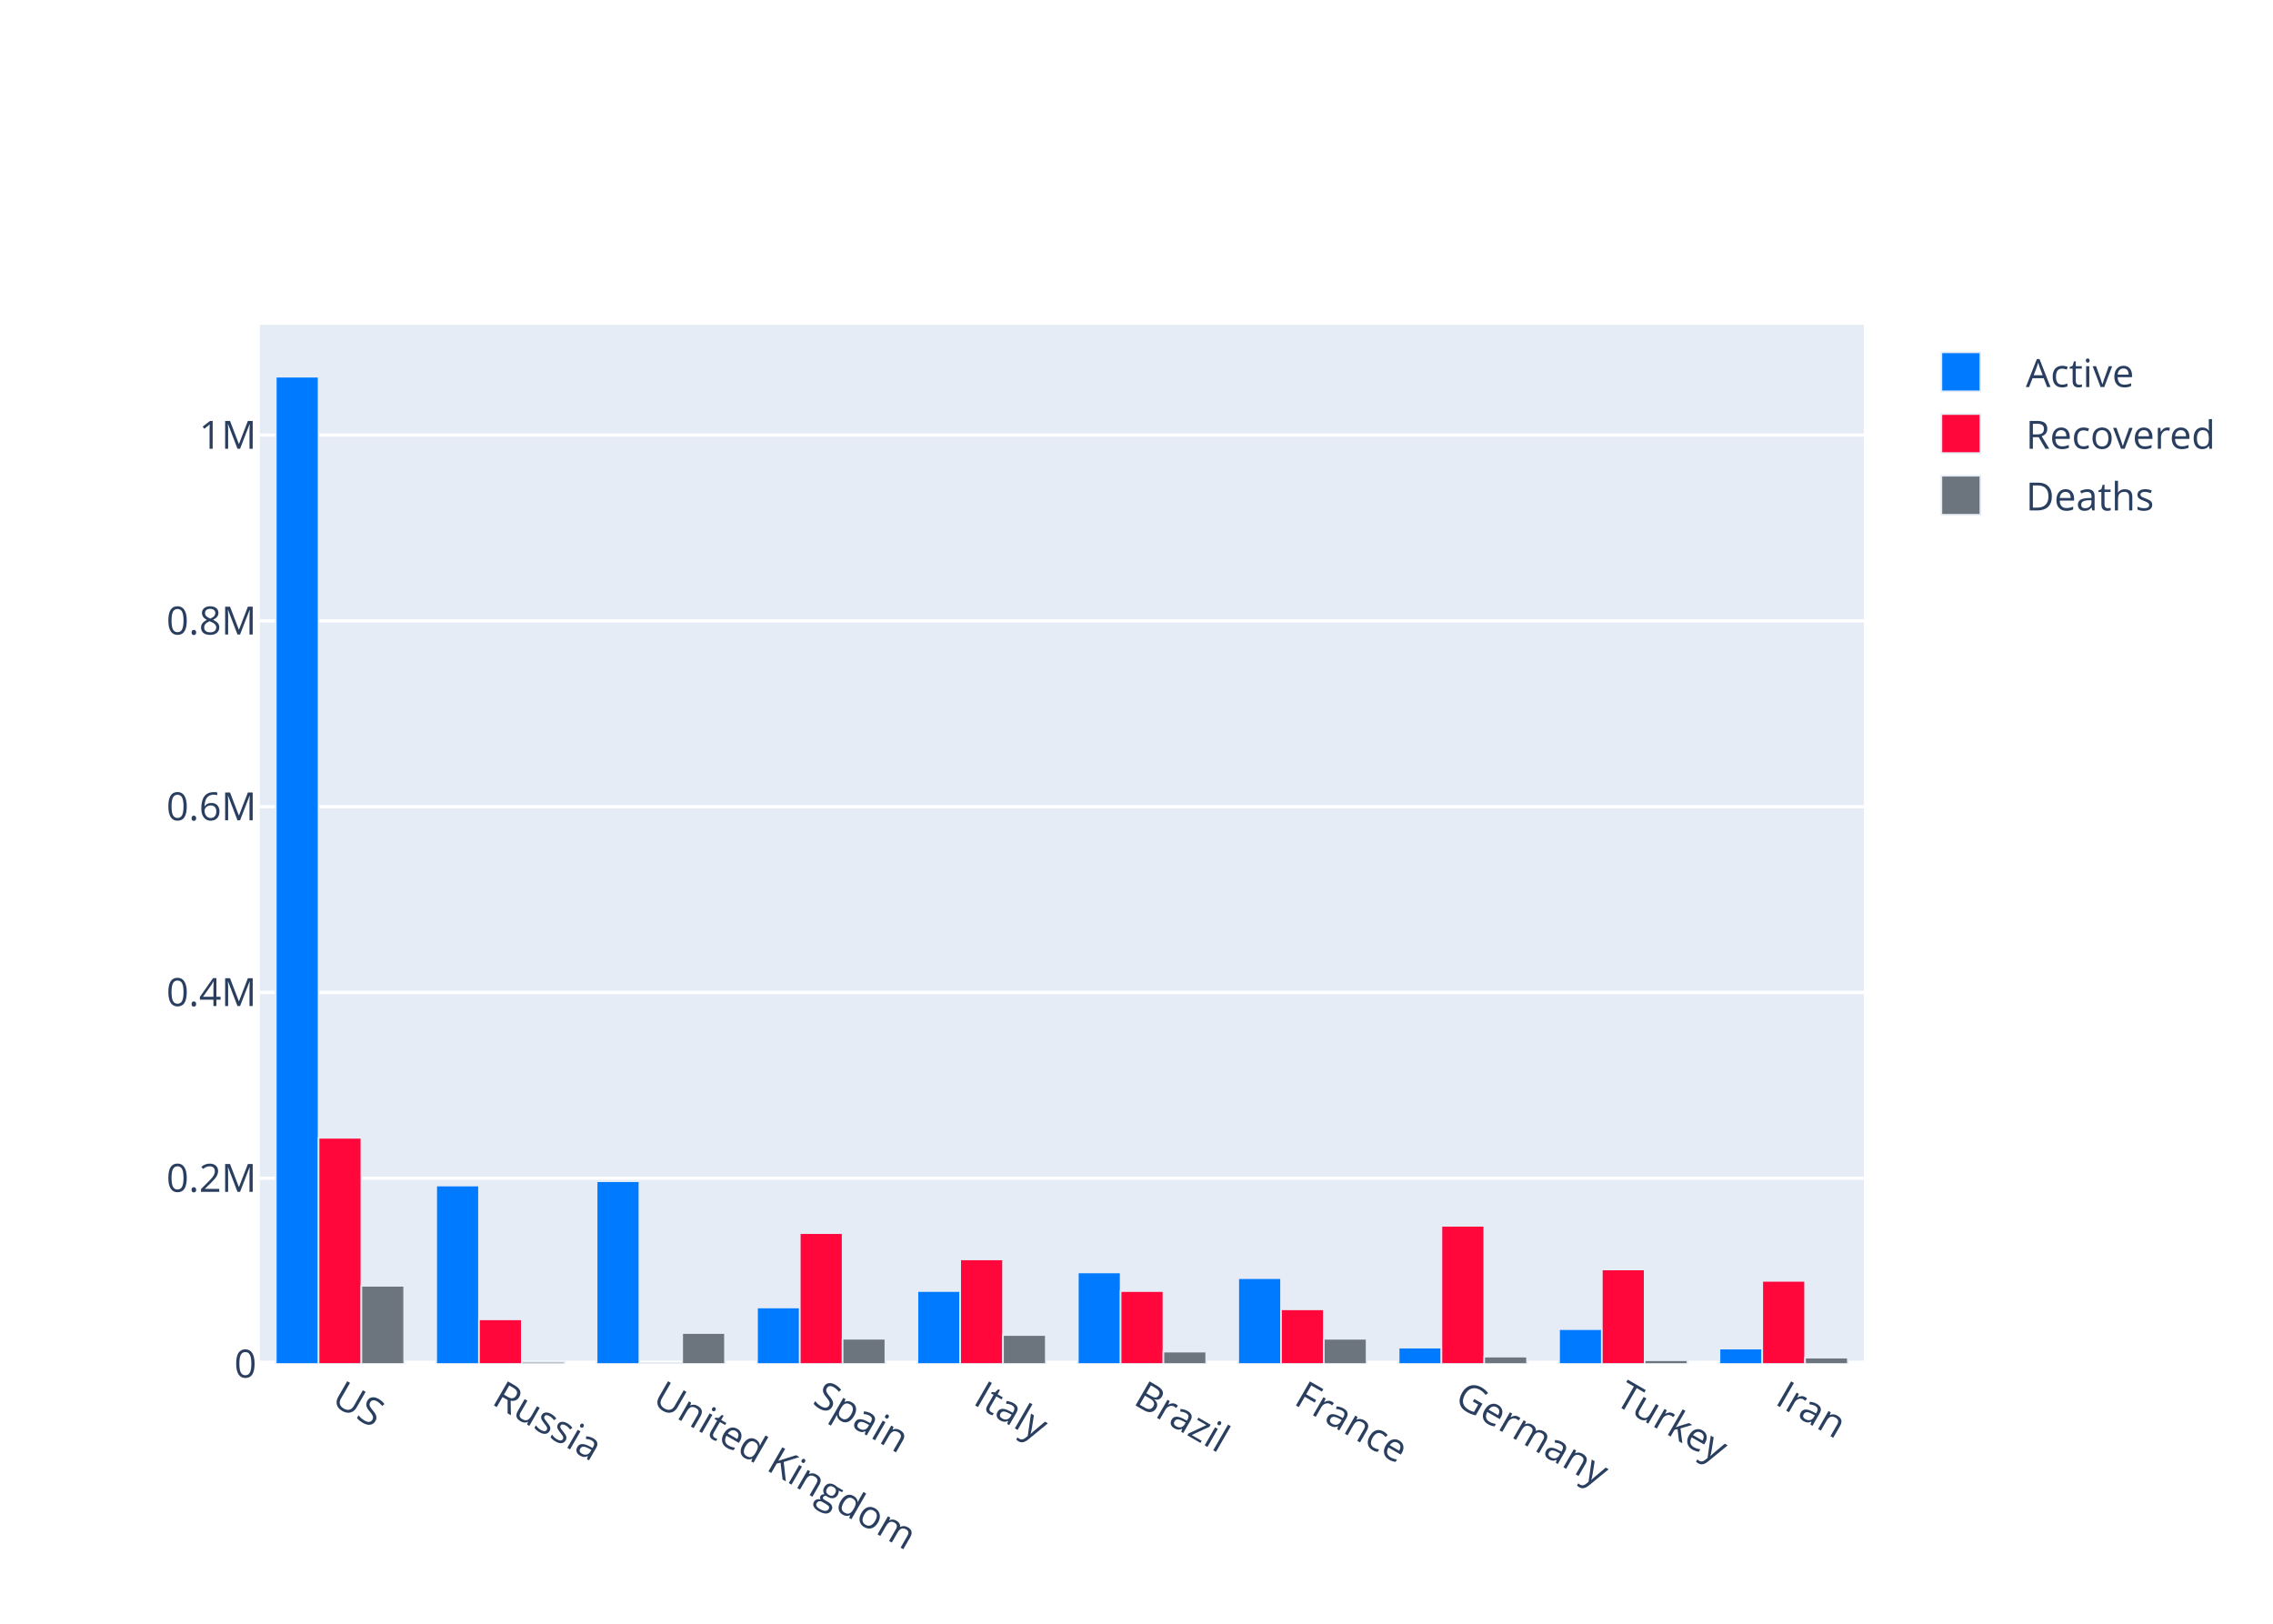
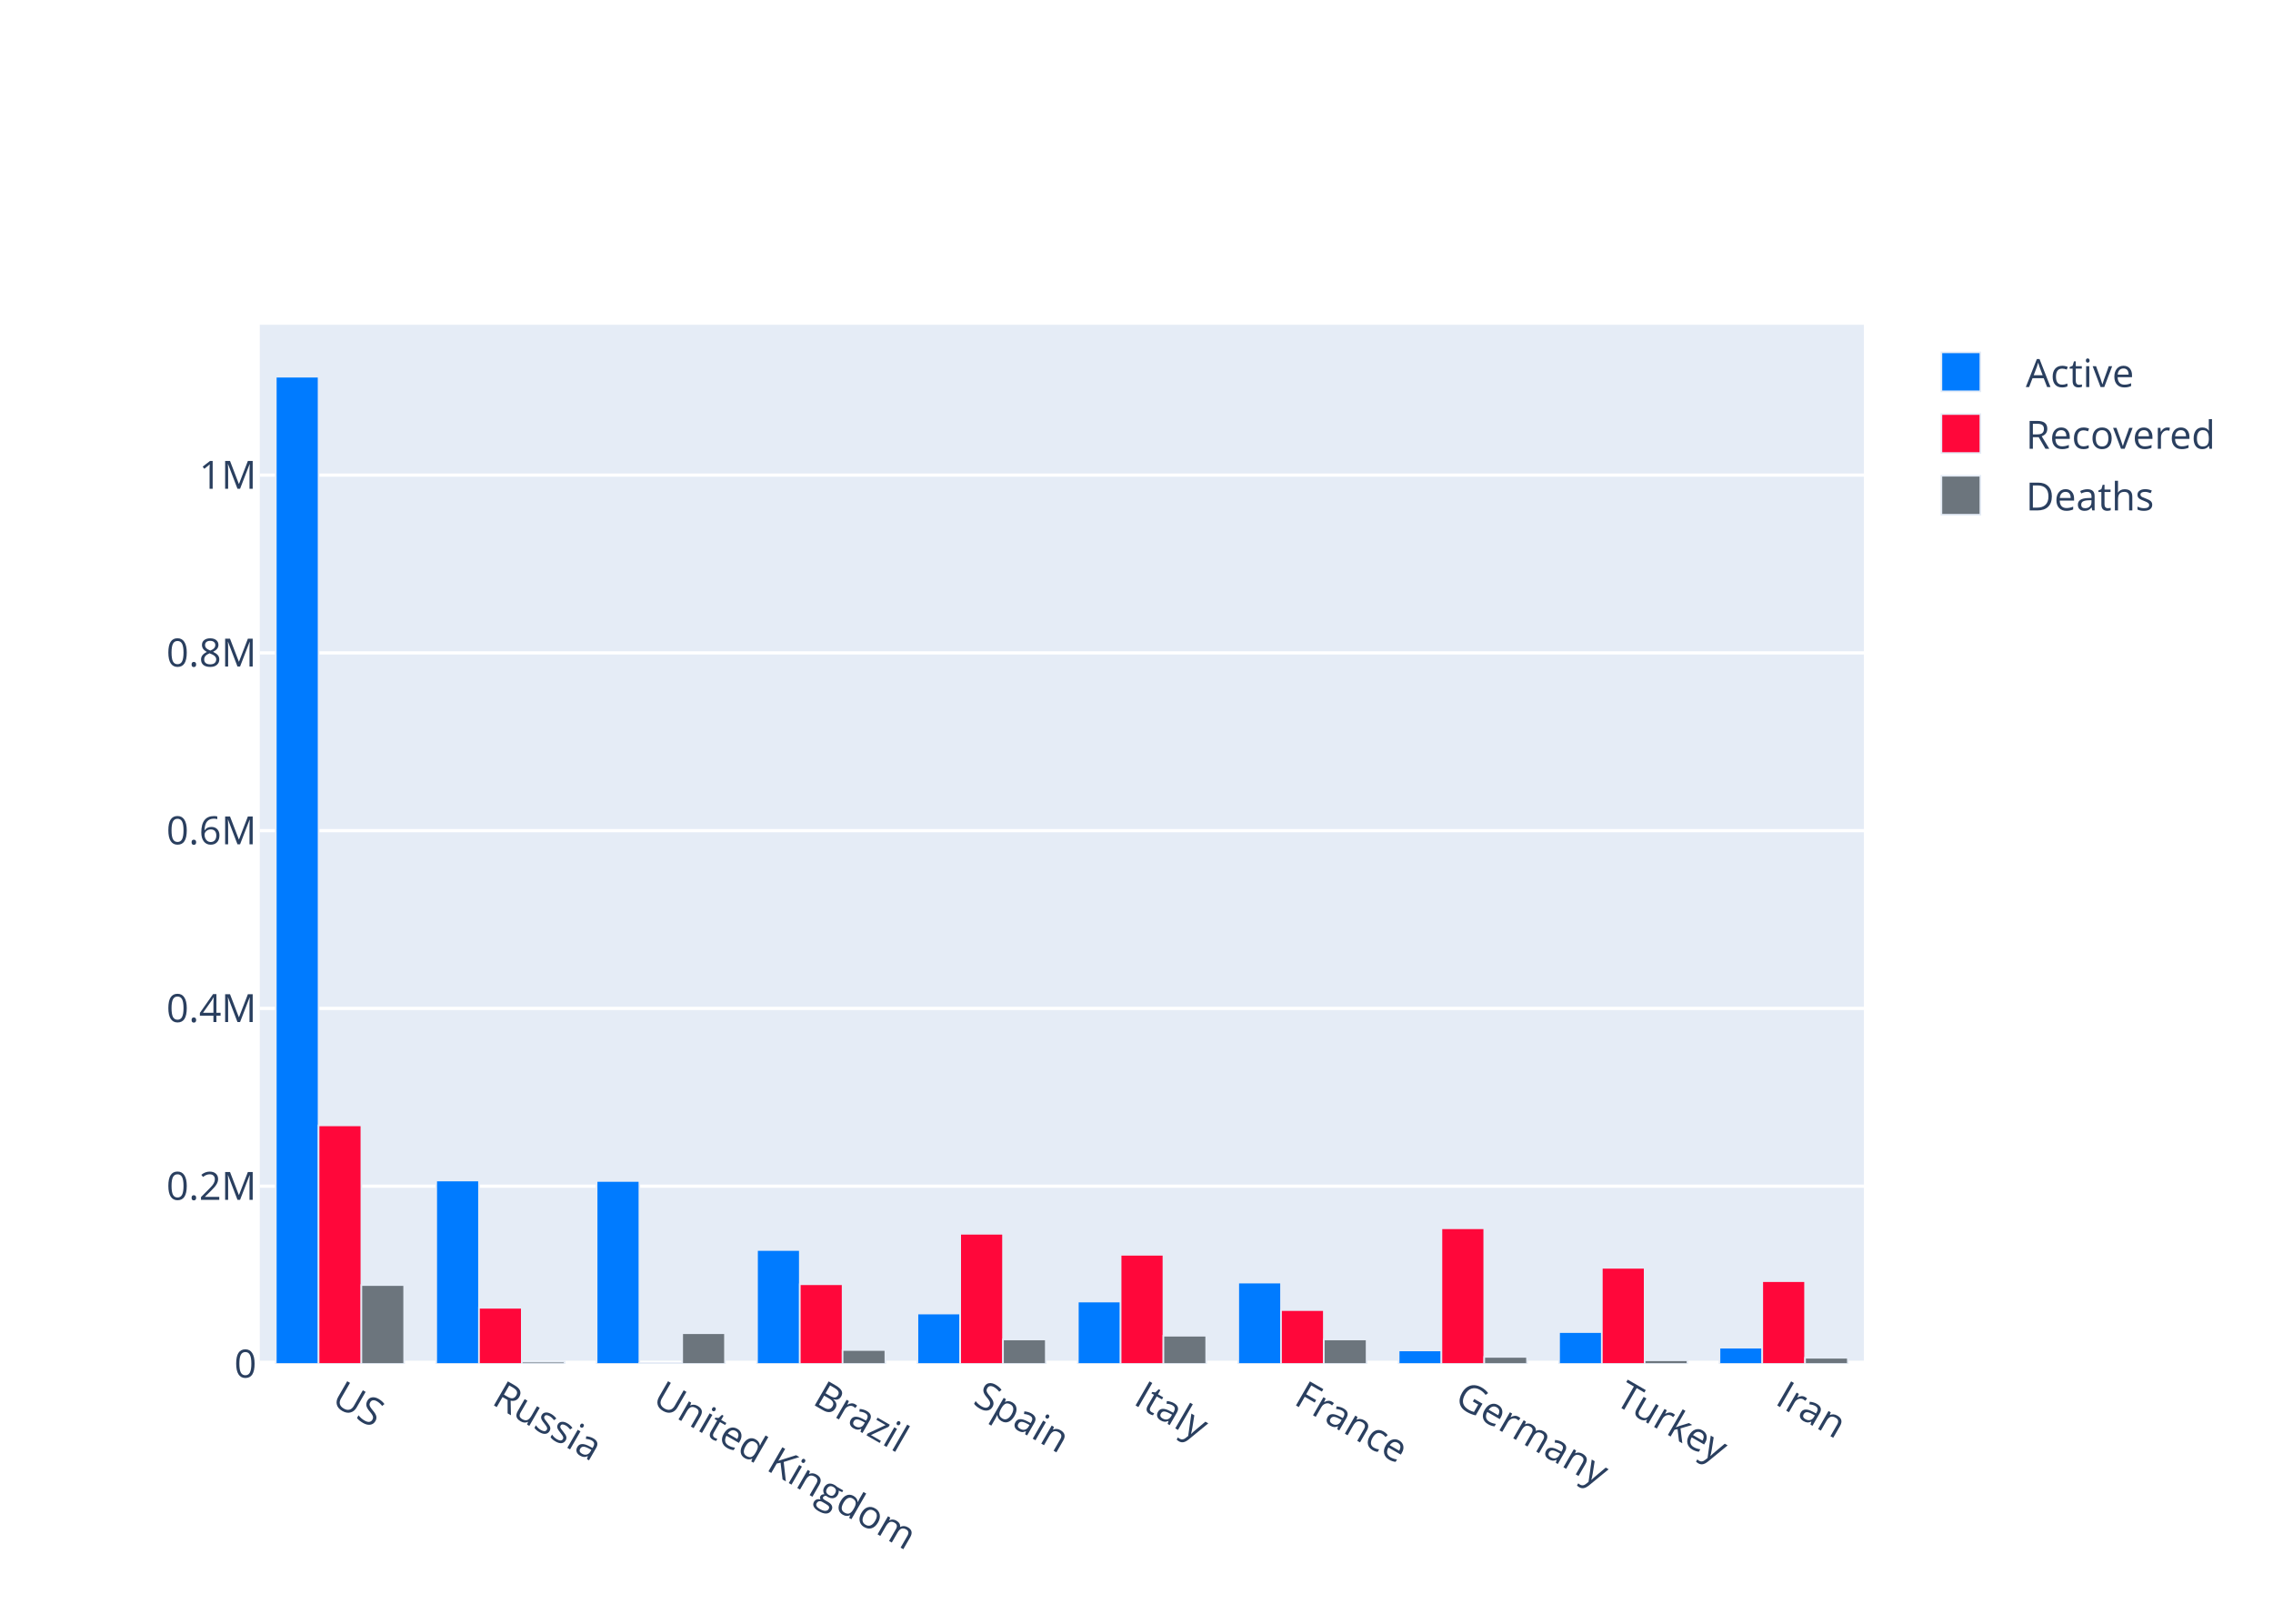
<svg xmlns="http://www.w3.org/2000/svg" class="main-svg" width="700" height="500" style="" viewBox="0 0 700 500">
  <rect x="0" y="0" width="700" height="500" style="fill: rgb(255, 255, 255); fill-opacity: 1;" />
-   <defs id="defs-87fc73">
+   <defs id="defs-b99f61">
    <g class="clips">
-       <clipPath id="clip87fc73xyplot" class="plotclip">
+       <clipPath id="clipb99f61xyplot" class="plotclip">
        <rect width="494" height="320" />
      </clipPath>
-       <clipPath class="axesclip" id="clip87fc73x">
+       <clipPath class="axesclip" id="clipb99f61x">
        <rect x="80" y="0" width="494" height="500" />
      </clipPath>
-       <clipPath class="axesclip" id="clip87fc73y">
+       <clipPath class="axesclip" id="clipb99f61y">
        <rect x="0" y="100" width="700" height="320" />
      </clipPath>
-       <clipPath class="axesclip" id="clip87fc73xy">
+       <clipPath class="axesclip" id="clipb99f61xy">
        <rect x="80" y="100" width="494" height="320" />
      </clipPath>
    </g>
    <g class="gradients" />
  </defs>
  <g class="bglayer">
    <rect class="bg" x="80" y="100" width="494" height="320" style="fill: rgb(229, 236, 246); fill-opacity: 1; stroke-width: 0;" />
  </g>
  <g class="layer-below">
    <g class="imagelayer" />
    <g class="shapelayer" />
  </g>
  <g class="cartesianlayer">
    <g class="subplot xy">
      <g class="layer-subplot">
        <g class="shapelayer" />
        <g class="imagelayer" />
      </g>
      <g class="gridlayer">
        <g class="x" />
        <g class="y">
-           <path class="ygrid crisp" transform="translate(0,362.8)" d="M80,0h494" style="stroke: rgb(255, 255, 255); stroke-opacity: 1; stroke-width: 1px;" />
-           <path class="ygrid crisp" transform="translate(0,305.59)" d="M80,0h494" style="stroke: rgb(255, 255, 255); stroke-opacity: 1; stroke-width: 1px;" />
-           <path class="ygrid crisp" transform="translate(0,248.39)" d="M80,0h494" style="stroke: rgb(255, 255, 255); stroke-opacity: 1; stroke-width: 1px;" />
-           <path class="ygrid crisp" transform="translate(0,191.18)" d="M80,0h494" style="stroke: rgb(255, 255, 255); stroke-opacity: 1; stroke-width: 1px;" />
-           <path class="ygrid crisp" transform="translate(0,133.98)" d="M80,0h494" style="stroke: rgb(255, 255, 255); stroke-opacity: 1; stroke-width: 1px;" />
+           <path class="ygrid crisp" transform="translate(0,365.26)" d="M80,0h494" style="stroke: rgb(255, 255, 255); stroke-opacity: 1; stroke-width: 1px;" />
+           <path class="ygrid crisp" transform="translate(0,310.52)" d="M80,0h494" style="stroke: rgb(255, 255, 255); stroke-opacity: 1; stroke-width: 1px;" />
+           <path class="ygrid crisp" transform="translate(0,255.78)" d="M80,0h494" style="stroke: rgb(255, 255, 255); stroke-opacity: 1; stroke-width: 1px;" />
+           <path class="ygrid crisp" transform="translate(0,201.04)" d="M80,0h494" style="stroke: rgb(255, 255, 255); stroke-opacity: 1; stroke-width: 1px;" />
+           <path class="ygrid crisp" transform="translate(0,146.3)" d="M80,0h494" style="stroke: rgb(255, 255, 255); stroke-opacity: 1; stroke-width: 1px;" />
        </g>
      </g>
      <g class="zerolinelayer">
        <path class="yzl zl crisp" transform="translate(0,420)" d="M80,0h494" style="stroke: rgb(255, 255, 255); stroke-opacity: 1; stroke-width: 2px;" />
      </g>
      <path class="xlines-below" />
      <path class="ylines-below" />
      <g class="overlines-below" />
      <g class="xaxislayer-below" />
      <g class="yaxislayer-below" />
      <g class="overaxes-below" />
-       <g class="plot" transform="translate(80, 100)" clip-path="url('#clip87fc73xyplot')">
+       <g class="plot" transform="translate(80, 100)" clip-path="url('#clipb99f61xyplot')">
        <g class="barlayer mlayer">
          <g class="trace bars" style="opacity: 1;">
            <g class="points">
              <g class="point">
                <path d="M4.94,320V16H18.11V320Z" style="vector-effect: non-scaling-stroke; opacity: 1; stroke-width: 0.5px; fill: rgb(0, 123, 255); fill-opacity: 1; stroke: rgb(229, 236, 246); stroke-opacity: 1;" />
              </g>
              <g class="point">
-                 <path d="M54.34,320V265.07H67.51V320Z" style="vector-effect: non-scaling-stroke; opacity: 1; stroke-width: 0.5px; fill: rgb(0, 123, 255); fill-opacity: 1; stroke: rgb(229, 236, 246); stroke-opacity: 1;" />
-               </g>
-               <g class="point">
-                 <path d="M103.74,320V263.74H116.91V320Z" style="vector-effect: non-scaling-stroke; opacity: 1; stroke-width: 0.5px; fill: rgb(0, 123, 255); fill-opacity: 1; stroke: rgb(229, 236, 246); stroke-opacity: 1;" />
-               </g>
-               <g class="point">
-                 <path d="M153.14,320V302.62H166.31V320Z" style="vector-effect: non-scaling-stroke; opacity: 1; stroke-width: 0.5px; fill: rgb(0, 123, 255); fill-opacity: 1; stroke: rgb(229, 236, 246); stroke-opacity: 1;" />
-               </g>
-               <g class="point">
-                 <path d="M202.54,320V297.56H215.71V320Z" style="vector-effect: non-scaling-stroke; opacity: 1; stroke-width: 0.5px; fill: rgb(0, 123, 255); fill-opacity: 1; stroke: rgb(229, 236, 246); stroke-opacity: 1;" />
-               </g>
-               <g class="point">
-                 <path d="M251.94,320V291.83H265.11V320Z" style="vector-effect: non-scaling-stroke; opacity: 1; stroke-width: 0.5px; fill: rgb(0, 123, 255); fill-opacity: 1; stroke: rgb(229, 236, 246); stroke-opacity: 1;" />
-               </g>
-               <g class="point">
-                 <path d="M301.34,320V293.59H314.51V320Z" style="vector-effect: non-scaling-stroke; opacity: 1; stroke-width: 0.5px; fill: rgb(0, 123, 255); fill-opacity: 1; stroke: rgb(229, 236, 246); stroke-opacity: 1;" />
-               </g>
-               <g class="point">
-                 <path d="M350.74,320V314.98H363.91V320Z" style="vector-effect: non-scaling-stroke; opacity: 1; stroke-width: 0.5px; fill: rgb(0, 123, 255); fill-opacity: 1; stroke: rgb(229, 236, 246); stroke-opacity: 1;" />
-               </g>
-               <g class="point">
-                 <path d="M400.14,320V309.29H413.31V320Z" style="vector-effect: non-scaling-stroke; opacity: 1; stroke-width: 0.5px; fill: rgb(0, 123, 255); fill-opacity: 1; stroke: rgb(229, 236, 246); stroke-opacity: 1;" />
-               </g>
-               <g class="point">
-                 <path d="M449.54,320V315.28H462.71V320Z" style="vector-effect: non-scaling-stroke; opacity: 1; stroke-width: 0.5px; fill: rgb(0, 123, 255); fill-opacity: 1; stroke: rgb(229, 236, 246); stroke-opacity: 1;" />
+                 <path d="M54.34,320V263.52H67.51V320Z" style="vector-effect: non-scaling-stroke; opacity: 1; stroke-width: 0.5px; fill: rgb(0, 123, 255); fill-opacity: 1; stroke: rgb(229, 236, 246); stroke-opacity: 1;" />
+               </g>
+               <g class="point">
+                 <path d="M103.74,320V263.66H116.91V320Z" style="vector-effect: non-scaling-stroke; opacity: 1; stroke-width: 0.5px; fill: rgb(0, 123, 255); fill-opacity: 1; stroke: rgb(229, 236, 246); stroke-opacity: 1;" />
+               </g>
+               <g class="point">
+                 <path d="M153.14,320V284.92H166.31V320Z" style="vector-effect: non-scaling-stroke; opacity: 1; stroke-width: 0.5px; fill: rgb(0, 123, 255); fill-opacity: 1; stroke: rgb(229, 236, 246); stroke-opacity: 1;" />
+               </g>
+               <g class="point">
+                 <path d="M202.54,320V304.48H215.71V320Z" style="vector-effect: non-scaling-stroke; opacity: 1; stroke-width: 0.5px; fill: rgb(0, 123, 255); fill-opacity: 1; stroke: rgb(229, 236, 246); stroke-opacity: 1;" />
+               </g>
+               <g class="point">
+                 <path d="M251.94,320V300.79H265.11V320Z" style="vector-effect: non-scaling-stroke; opacity: 1; stroke-width: 0.5px; fill: rgb(0, 123, 255); fill-opacity: 1; stroke: rgb(229, 236, 246); stroke-opacity: 1;" />
+               </g>
+               <g class="point">
+                 <path d="M301.34,320V294.95H314.51V320Z" style="vector-effect: non-scaling-stroke; opacity: 1; stroke-width: 0.5px; fill: rgb(0, 123, 255); fill-opacity: 1; stroke: rgb(229, 236, 246); stroke-opacity: 1;" />
+               </g>
+               <g class="point">
+                 <path d="M350.74,320V315.84H363.91V320Z" style="vector-effect: non-scaling-stroke; opacity: 1; stroke-width: 0.5px; fill: rgb(0, 123, 255); fill-opacity: 1; stroke: rgb(229, 236, 246); stroke-opacity: 1;" />
+               </g>
+               <g class="point">
+                 <path d="M400.14,320V310.19H413.31V320Z" style="vector-effect: non-scaling-stroke; opacity: 1; stroke-width: 0.5px; fill: rgb(0, 123, 255); fill-opacity: 1; stroke: rgb(229, 236, 246); stroke-opacity: 1;" />
+               </g>
+               <g class="point">
+                 <path d="M449.54,320V314.99H462.71V320Z" style="vector-effect: non-scaling-stroke; opacity: 1; stroke-width: 0.5px; fill: rgb(0, 123, 255); fill-opacity: 1; stroke: rgb(229, 236, 246); stroke-opacity: 1;" />
              </g>
            </g>
          </g>
          <g class="trace bars" style="opacity: 1;">
            <g class="points">
              <g class="point">
-                 <path d="M18.11,320V250.37H31.29V320Z" style="vector-effect: non-scaling-stroke; opacity: 1; stroke-width: 0.5px; fill: rgb(255, 7, 58); fill-opacity: 1; stroke: rgb(229, 236, 246); stroke-opacity: 1;" />
-               </g>
-               <g class="point">
-                 <path d="M67.51,320V306.27H80.69V320Z" style="vector-effect: non-scaling-stroke; opacity: 1; stroke-width: 0.5px; fill: rgb(255, 7, 58); fill-opacity: 1; stroke: rgb(229, 236, 246); stroke-opacity: 1;" />
-               </g>
-               <g class="point">
-                 <path d="M116.91,320V319.7H130.09V320Z" style="vector-effect: non-scaling-stroke; opacity: 1; stroke-width: 0.5px; fill: rgb(255, 7, 58); fill-opacity: 1; stroke: rgb(229, 236, 246); stroke-opacity: 1;" />
-               </g>
-               <g class="point">
-                 <path d="M166.31,320V279.72H179.49V320Z" style="vector-effect: non-scaling-stroke; opacity: 1; stroke-width: 0.5px; fill: rgb(255, 7, 58); fill-opacity: 1; stroke: rgb(229, 236, 246); stroke-opacity: 1;" />
-               </g>
-               <g class="point">
-                 <path d="M215.71,320V287.81H228.89V320Z" style="vector-effect: non-scaling-stroke; opacity: 1; stroke-width: 0.5px; fill: rgb(255, 7, 58); fill-opacity: 1; stroke: rgb(229, 236, 246); stroke-opacity: 1;" />
-               </g>
-               <g class="point">
-                 <path d="M265.11,320V297.57H278.29V320Z" style="vector-effect: non-scaling-stroke; opacity: 1; stroke-width: 0.5px; fill: rgb(255, 7, 58); fill-opacity: 1; stroke: rgb(229, 236, 246); stroke-opacity: 1;" />
-               </g>
-               <g class="point">
-                 <path d="M314.51,320V303.19H327.69V320Z" style="vector-effect: non-scaling-stroke; opacity: 1; stroke-width: 0.5px; fill: rgb(255, 7, 58); fill-opacity: 1; stroke: rgb(229, 236, 246); stroke-opacity: 1;" />
-               </g>
-               <g class="point">
-                 <path d="M363.91,320V277.47H377.09V320Z" style="vector-effect: non-scaling-stroke; opacity: 1; stroke-width: 0.5px; fill: rgb(255, 7, 58); fill-opacity: 1; stroke: rgb(229, 236, 246); stroke-opacity: 1;" />
-               </g>
-               <g class="point">
-                 <path d="M413.31,320V290.91H426.49V320Z" style="vector-effect: non-scaling-stroke; opacity: 1; stroke-width: 0.5px; fill: rgb(255, 7, 58); fill-opacity: 1; stroke: rgb(229, 236, 246); stroke-opacity: 1;" />
-               </g>
-               <g class="point">
-                 <path d="M462.71,320V294.42H475.89V320Z" style="vector-effect: non-scaling-stroke; opacity: 1; stroke-width: 0.5px; fill: rgb(255, 7, 58); fill-opacity: 1; stroke: rgb(229, 236, 246); stroke-opacity: 1;" />
+                 <path d="M18.11,320V246.54H31.29V320Z" style="vector-effect: non-scaling-stroke; opacity: 1; stroke-width: 0.5px; fill: rgb(255, 7, 58); fill-opacity: 1; stroke: rgb(229, 236, 246); stroke-opacity: 1;" />
+               </g>
+               <g class="point">
+                 <path d="M67.51,320V302.71H80.69V320Z" style="vector-effect: non-scaling-stroke; opacity: 1; stroke-width: 0.5px; fill: rgb(255, 7, 58); fill-opacity: 1; stroke: rgb(229, 236, 246); stroke-opacity: 1;" />
+               </g>
+               <g class="point">
+                 <path d="M116.91,320V319.71H130.09V320Z" style="vector-effect: non-scaling-stroke; opacity: 1; stroke-width: 0.5px; fill: rgb(255, 7, 58); fill-opacity: 1; stroke: rgb(229, 236, 246); stroke-opacity: 1;" />
+               </g>
+               <g class="point">
+                 <path d="M166.31,320V295.46H179.49V320Z" style="vector-effect: non-scaling-stroke; opacity: 1; stroke-width: 0.5px; fill: rgb(255, 7, 58); fill-opacity: 1; stroke: rgb(229, 236, 246); stroke-opacity: 1;" />
+               </g>
+               <g class="point">
+                 <path d="M215.71,320V279.92H228.89V320Z" style="vector-effect: non-scaling-stroke; opacity: 1; stroke-width: 0.5px; fill: rgb(255, 7, 58); fill-opacity: 1; stroke: rgb(229, 236, 246); stroke-opacity: 1;" />
+               </g>
+               <g class="point">
+                 <path d="M265.11,320V286.39H278.29V320Z" style="vector-effect: non-scaling-stroke; opacity: 1; stroke-width: 0.5px; fill: rgb(255, 7, 58); fill-opacity: 1; stroke: rgb(229, 236, 246); stroke-opacity: 1;" />
+               </g>
+               <g class="point">
+                 <path d="M314.51,320V303.42H327.69V320Z" style="vector-effect: non-scaling-stroke; opacity: 1; stroke-width: 0.5px; fill: rgb(255, 7, 58); fill-opacity: 1; stroke: rgb(229, 236, 246); stroke-opacity: 1;" />
+               </g>
+               <g class="point">
+                 <path d="M363.91,320V278.23H377.09V320Z" style="vector-effect: non-scaling-stroke; opacity: 1; stroke-width: 0.5px; fill: rgb(255, 7, 58); fill-opacity: 1; stroke: rgb(229, 236, 246); stroke-opacity: 1;" />
+               </g>
+               <g class="point">
+                 <path d="M413.31,320V290.4H426.49V320Z" style="vector-effect: non-scaling-stroke; opacity: 1; stroke-width: 0.5px; fill: rgb(255, 7, 58); fill-opacity: 1; stroke: rgb(229, 236, 246); stroke-opacity: 1;" />
+               </g>
+               <g class="point">
+                 <path d="M462.71,320V294.51H475.89V320Z" style="vector-effect: non-scaling-stroke; opacity: 1; stroke-width: 0.5px; fill: rgb(255, 7, 58); fill-opacity: 1; stroke: rgb(229, 236, 246); stroke-opacity: 1;" />
              </g>
            </g>
          </g>
          <g class="trace bars" style="opacity: 1;">
            <g class="points">
              <g class="point">
-                 <path d="M31.29,320V295.94H44.46V320Z" style="vector-effect: non-scaling-stroke; opacity: 1; stroke-width: 0.5px; fill: rgb(108, 117, 125); fill-opacity: 1; stroke: rgb(229, 236, 246); stroke-opacity: 1;" />
-               </g>
-               <g class="point">
-                 <path d="M80.69,320V319.37H93.86V320Z" style="vector-effect: non-scaling-stroke; opacity: 1; stroke-width: 0.5px; fill: rgb(108, 117, 125); fill-opacity: 1; stroke: rgb(229, 236, 246); stroke-opacity: 1;" />
-               </g>
-               <g class="point">
-                 <path d="M130.09,320V310.49H143.26V320Z" style="vector-effect: non-scaling-stroke; opacity: 1; stroke-width: 0.5px; fill: rgb(108, 117, 125); fill-opacity: 1; stroke: rgb(229, 236, 246); stroke-opacity: 1;" />
-               </g>
-               <g class="point">
-                 <path d="M179.49,320V312.25H192.66V320Z" style="vector-effect: non-scaling-stroke; opacity: 1; stroke-width: 0.5px; fill: rgb(108, 117, 125); fill-opacity: 1; stroke: rgb(229, 236, 246); stroke-opacity: 1;" />
-               </g>
-               <g class="point">
-                 <path d="M228.89,320V311.1H242.06V320Z" style="vector-effect: non-scaling-stroke; opacity: 1; stroke-width: 0.5px; fill: rgb(108, 117, 125); fill-opacity: 1; stroke: rgb(229, 236, 246); stroke-opacity: 1;" />
-               </g>
-               <g class="point">
-                 <path d="M278.29,320V316.21H291.46V320Z" style="vector-effect: non-scaling-stroke; opacity: 1; stroke-width: 0.5px; fill: rgb(108, 117, 125); fill-opacity: 1; stroke: rgb(229, 236, 246); stroke-opacity: 1;" />
-               </g>
-               <g class="point">
-                 <path d="M327.69,320V312.26H340.86V320Z" style="vector-effect: non-scaling-stroke; opacity: 1; stroke-width: 0.5px; fill: rgb(108, 117, 125); fill-opacity: 1; stroke: rgb(229, 236, 246); stroke-opacity: 1;" />
-               </g>
-               <g class="point">
-                 <path d="M377.09,320V317.75H390.26V320Z" style="vector-effect: non-scaling-stroke; opacity: 1; stroke-width: 0.5px; fill: rgb(108, 117, 125); fill-opacity: 1; stroke: rgb(229, 236, 246); stroke-opacity: 1;" />
-               </g>
-               <g class="point">
-                 <path d="M426.49,320V318.87H439.66V320Z" style="vector-effect: non-scaling-stroke; opacity: 1; stroke-width: 0.5px; fill: rgb(108, 117, 125); fill-opacity: 1; stroke: rgb(229, 236, 246); stroke-opacity: 1;" />
-               </g>
-               <g class="point">
-                 <path d="M475.89,320V318.06H489.06V320Z" style="vector-effect: non-scaling-stroke; opacity: 1; stroke-width: 0.5px; fill: rgb(108, 117, 125); fill-opacity: 1; stroke: rgb(229, 236, 246); stroke-opacity: 1;" />
+                 <path d="M31.29,320V295.71H44.46V320Z" style="vector-effect: non-scaling-stroke; opacity: 1; stroke-width: 0.5px; fill: rgb(108, 117, 125); fill-opacity: 1; stroke: rgb(229, 236, 246); stroke-opacity: 1;" />
+               </g>
+               <g class="point">
+                 <path d="M80.69,320V319.31H93.86V320Z" style="vector-effect: non-scaling-stroke; opacity: 1; stroke-width: 0.5px; fill: rgb(108, 117, 125); fill-opacity: 1; stroke: rgb(229, 236, 246); stroke-opacity: 1;" />
+               </g>
+               <g class="point">
+                 <path d="M130.09,320V310.54H143.26V320Z" style="vector-effect: non-scaling-stroke; opacity: 1; stroke-width: 0.5px; fill: rgb(108, 117, 125); fill-opacity: 1; stroke: rgb(229, 236, 246); stroke-opacity: 1;" />
+               </g>
+               <g class="point">
+                 <path d="M179.49,320V315.71H192.66V320Z" style="vector-effect: non-scaling-stroke; opacity: 1; stroke-width: 0.5px; fill: rgb(108, 117, 125); fill-opacity: 1; stroke: rgb(229, 236, 246); stroke-opacity: 1;" />
+               </g>
+               <g class="point">
+                 <path d="M228.89,320V312.46H242.06V320Z" style="vector-effect: non-scaling-stroke; opacity: 1; stroke-width: 0.5px; fill: rgb(108, 117, 125); fill-opacity: 1; stroke: rgb(229, 236, 246); stroke-opacity: 1;" />
+               </g>
+               <g class="point">
+                 <path d="M278.29,320V311.31H291.46V320Z" style="vector-effect: non-scaling-stroke; opacity: 1; stroke-width: 0.5px; fill: rgb(108, 117, 125); fill-opacity: 1; stroke: rgb(229, 236, 246); stroke-opacity: 1;" />
+               </g>
+               <g class="point">
+                 <path d="M327.69,320V312.46H340.86V320Z" style="vector-effect: non-scaling-stroke; opacity: 1; stroke-width: 0.5px; fill: rgb(108, 117, 125); fill-opacity: 1; stroke: rgb(229, 236, 246); stroke-opacity: 1;" />
+               </g>
+               <g class="point">
+                 <path d="M377.09,320V317.83H390.26V320Z" style="vector-effect: non-scaling-stroke; opacity: 1; stroke-width: 0.5px; fill: rgb(108, 117, 125); fill-opacity: 1; stroke: rgb(229, 236, 246); stroke-opacity: 1;" />
+               </g>
+               <g class="point">
+                 <path d="M426.49,320V318.88H439.66V320Z" style="vector-effect: non-scaling-stroke; opacity: 1; stroke-width: 0.5px; fill: rgb(108, 117, 125); fill-opacity: 1; stroke: rgb(229, 236, 246); stroke-opacity: 1;" />
+               </g>
+               <g class="point">
+                 <path d="M475.89,320V318.1H489.06V320Z" style="vector-effect: non-scaling-stroke; opacity: 1; stroke-width: 0.5px; fill: rgb(108, 117, 125); fill-opacity: 1; stroke: rgb(229, 236, 246); stroke-opacity: 1;" />
              </g>
            </g>
          </g>
        </g>
      </g>
      <g class="overplot" />
      <path class="xlines-above crisp" d="M0,0" style="fill: none;" />
      <path class="ylines-above crisp" d="M0,0" style="fill: none;" />
      <g class="overlines-above" />
      <g class="xaxislayer-above">
        <g class="xtick">
          <text text-anchor="start" x="0" y="433" transform="translate(104.7,0) rotate(30,0,427)" style="font-family: 'Open Sans', verdana, arial, sans-serif; font-size: 12px; fill: rgb(42, 63, 95); fill-opacity: 1; white-space: pre;">US</text>
        </g>
        <g class="xtick">
          <text text-anchor="start" x="0" y="433" transform="translate(154.1,0) rotate(30,0,427)" style="font-family: 'Open Sans', verdana, arial, sans-serif; font-size: 12px; fill: rgb(42, 63, 95); fill-opacity: 1; white-space: pre;">Russia</text>
        </g>
        <g class="xtick">
          <text text-anchor="start" x="0" y="433" transform="translate(203.5,0) rotate(30,0,427)" style="font-family: 'Open Sans', verdana, arial, sans-serif; font-size: 12px; fill: rgb(42, 63, 95); fill-opacity: 1; white-space: pre;">United Kingdom</text>
        </g>
        <g class="xtick">
-           <text text-anchor="start" x="0" y="433" transform="translate(252.9,0) rotate(30,0,427)" style="font-family: 'Open Sans', verdana, arial, sans-serif; font-size: 12px; fill: rgb(42, 63, 95); fill-opacity: 1; white-space: pre;">Spain</text>
-         </g>
-         <g class="xtick">
-           <text text-anchor="start" x="0" y="433" transform="translate(302.3,0) rotate(30,0,427)" style="font-family: 'Open Sans', verdana, arial, sans-serif; font-size: 12px; fill: rgb(42, 63, 95); fill-opacity: 1; white-space: pre;">Italy</text>
-         </g>
-         <g class="xtick">
-           <text text-anchor="start" x="0" y="433" transform="translate(351.7,0) rotate(30,0,427)" style="font-family: 'Open Sans', verdana, arial, sans-serif; font-size: 12px; fill: rgb(42, 63, 95); fill-opacity: 1; white-space: pre;">Brazil</text>
+           <text text-anchor="start" x="0" y="433" transform="translate(252.9,0) rotate(30,0,427)" style="font-family: 'Open Sans', verdana, arial, sans-serif; font-size: 12px; fill: rgb(42, 63, 95); fill-opacity: 1; white-space: pre;">Brazil</text>
+         </g>
+         <g class="xtick">
+           <text text-anchor="start" x="0" y="433" transform="translate(302.3,0) rotate(30,0,427)" style="font-family: 'Open Sans', verdana, arial, sans-serif; font-size: 12px; fill: rgb(42, 63, 95); fill-opacity: 1; white-space: pre;">Spain</text>
+         </g>
+         <g class="xtick">
+           <text text-anchor="start" x="0" y="433" transform="translate(351.7,0) rotate(30,0,427)" style="font-family: 'Open Sans', verdana, arial, sans-serif; font-size: 12px; fill: rgb(42, 63, 95); fill-opacity: 1; white-space: pre;">Italy</text>
        </g>
        <g class="xtick">
          <text text-anchor="start" x="0" y="433" transform="translate(401.1,0) rotate(30,0,427)" style="font-family: 'Open Sans', verdana, arial, sans-serif; font-size: 12px; fill: rgb(42, 63, 95); fill-opacity: 1; white-space: pre;">France</text>
        </g>
        <g class="xtick">
          <text text-anchor="start" x="0" y="433" transform="translate(450.5,0) rotate(30,0,427)" style="font-family: 'Open Sans', verdana, arial, sans-serif; font-size: 12px; fill: rgb(42, 63, 95); fill-opacity: 1; white-space: pre;">Germany</text>
        </g>
        <g class="xtick">
          <text text-anchor="start" x="0" y="433" transform="translate(499.9,0) rotate(30,0,427)" style="font-family: 'Open Sans', verdana, arial, sans-serif; font-size: 12px; fill: rgb(42, 63, 95); fill-opacity: 1; white-space: pre;">Turkey</text>
        </g>
        <g class="xtick">
          <text text-anchor="start" x="0" y="433" transform="translate(549.3,0) rotate(30,0,427)" style="font-family: 'Open Sans', verdana, arial, sans-serif; font-size: 12px; fill: rgb(42, 63, 95); fill-opacity: 1; white-space: pre;">Iran</text>
        </g>
      </g>
      <g class="yaxislayer-above">
        <g class="ytick">
          <text text-anchor="end" x="79" y="4.2" transform="translate(0,420)" style="font-family: 'Open Sans', verdana, arial, sans-serif; font-size: 12px; fill: rgb(42, 63, 95); fill-opacity: 1; white-space: pre;">0</text>
        </g>
        <g class="ytick">
-           <text text-anchor="end" x="79" y="4.2" transform="translate(0,362.8)" style="font-family: 'Open Sans', verdana, arial, sans-serif; font-size: 12px; fill: rgb(42, 63, 95); fill-opacity: 1; white-space: pre;">0.2M</text>
-         </g>
-         <g class="ytick">
-           <text text-anchor="end" x="79" y="4.2" transform="translate(0,305.59)" style="font-family: 'Open Sans', verdana, arial, sans-serif; font-size: 12px; fill: rgb(42, 63, 95); fill-opacity: 1; white-space: pre;">0.4M</text>
-         </g>
-         <g class="ytick">
-           <text text-anchor="end" x="79" y="4.2" transform="translate(0,248.39)" style="font-family: 'Open Sans', verdana, arial, sans-serif; font-size: 12px; fill: rgb(42, 63, 95); fill-opacity: 1; white-space: pre;">0.6M</text>
-         </g>
-         <g class="ytick">
-           <text text-anchor="end" x="79" y="4.2" transform="translate(0,191.18)" style="font-family: 'Open Sans', verdana, arial, sans-serif; font-size: 12px; fill: rgb(42, 63, 95); fill-opacity: 1; white-space: pre;">0.8M</text>
-         </g>
-         <g class="ytick">
-           <text text-anchor="end" x="79" y="4.2" transform="translate(0,133.98)" style="font-family: 'Open Sans', verdana, arial, sans-serif; font-size: 12px; fill: rgb(42, 63, 95); fill-opacity: 1; white-space: pre;">1M</text>
+           <text text-anchor="end" x="79" y="4.2" transform="translate(0,365.26)" style="font-family: 'Open Sans', verdana, arial, sans-serif; font-size: 12px; fill: rgb(42, 63, 95); fill-opacity: 1; white-space: pre;">0.2M</text>
+         </g>
+         <g class="ytick">
+           <text text-anchor="end" x="79" y="4.2" transform="translate(0,310.52)" style="font-family: 'Open Sans', verdana, arial, sans-serif; font-size: 12px; fill: rgb(42, 63, 95); fill-opacity: 1; white-space: pre;">0.4M</text>
+         </g>
+         <g class="ytick">
+           <text text-anchor="end" x="79" y="4.2" transform="translate(0,255.78)" style="font-family: 'Open Sans', verdana, arial, sans-serif; font-size: 12px; fill: rgb(42, 63, 95); fill-opacity: 1; white-space: pre;">0.6M</text>
+         </g>
+         <g class="ytick">
+           <text text-anchor="end" x="79" y="4.2" transform="translate(0,201.04)" style="font-family: 'Open Sans', verdana, arial, sans-serif; font-size: 12px; fill: rgb(42, 63, 95); fill-opacity: 1; white-space: pre;">0.8M</text>
+         </g>
+         <g class="ytick">
+           <text text-anchor="end" x="79" y="4.2" transform="translate(0,146.3)" style="font-family: 'Open Sans', verdana, arial, sans-serif; font-size: 12px; fill: rgb(42, 63, 95); fill-opacity: 1; white-space: pre;">1M</text>
        </g>
      </g>
      <g class="overaxes-above" />
    </g>
  </g>
  <g class="polarlayer" />
  <g class="ternarylayer" />
  <g class="geolayer" />
  <g class="funnelarealayer" />
  <g class="pielayer" />
  <g class="treemaplayer" />
  <g class="sunburstlayer" />
  <g class="glimages" />
-   <defs id="topdefs-87fc73">
+   <defs id="topdefs-b99f61">
    <g class="clips" />
-     <clipPath id="legend87fc73">
+     <clipPath id="legendb99f61">
      <rect width="104" height="67" x="0" y="0" />
    </clipPath>
  </defs>
  <g class="layer-above">
    <g class="imagelayer" />
    <g class="shapelayer" />
  </g>
  <g class="infolayer">
    <g class="legend" pointer-events="all" transform="translate(583.88, 100)">
      <rect class="bg" shape-rendering="crispEdges" width="104" height="67" x="0" y="0" style="stroke: rgb(68, 68, 68); stroke-opacity: 1; fill: rgb(255, 255, 255); fill-opacity: 1; stroke-width: 0px;" />
-       <g class="scrollbox" transform="translate(0, 0)" clip-path="url('#legend87fc73')">
+       <g class="scrollbox" transform="translate(0, 0)" clip-path="url('#legendb99f61')">
        <g class="groups">
          <g class="traces" transform="translate(0, 14.5)" style="opacity: 1;">
            <text class="legendtext user-select-none" text-anchor="start" x="40" y="4.68" style="font-family: 'Open Sans', verdana, arial, sans-serif; font-size: 12px; fill: rgb(42, 63, 95); fill-opacity: 1; white-space: pre;">Active</text>
            <g class="layers" style="opacity: 1;">
              <g class="legendfill" />
              <g class="legendlines" />
              <g class="legendsymbols">
                <g class="legendpoints">
                  <path class="legendundefined" d="M6,6H-6V-6H6Z" transform="translate(20,0)" style="stroke-width: 0.5px; fill: rgb(0, 123, 255); fill-opacity: 1; stroke: rgb(229, 236, 246); stroke-opacity: 1;" />
                </g>
              </g>
            </g>
            <rect class="legendtoggle" pointer-events="all" x="0" y="-9.5" width="98.031" height="19" style="cursor: pointer; fill: rgb(0, 0, 0); fill-opacity: 0;" />
          </g>
          <g class="traces" transform="translate(0, 33.5)" style="opacity: 1;">
            <text class="legendtext user-select-none" text-anchor="start" x="40" y="4.68" style="font-family: 'Open Sans', verdana, arial, sans-serif; font-size: 12px; fill: rgb(42, 63, 95); fill-opacity: 1; white-space: pre;">Recovered</text>
            <g class="layers" style="opacity: 1;">
              <g class="legendfill" />
              <g class="legendlines" />
              <g class="legendsymbols">
                <g class="legendpoints">
                  <path class="legendundefined" d="M6,6H-6V-6H6Z" transform="translate(20,0)" style="stroke-width: 0.5px; fill: rgb(255, 7, 58); fill-opacity: 1; stroke: rgb(229, 236, 246); stroke-opacity: 1;" />
                </g>
              </g>
            </g>
            <rect class="legendtoggle" pointer-events="all" x="0" y="-9.5" width="98.031" height="19" style="cursor: pointer; fill: rgb(0, 0, 0); fill-opacity: 0;" />
          </g>
          <g class="traces" transform="translate(0, 52.5)" style="opacity: 1;">
            <text class="legendtext user-select-none" text-anchor="start" x="40" y="4.68" style="font-family: 'Open Sans', verdana, arial, sans-serif; font-size: 12px; fill: rgb(42, 63, 95); fill-opacity: 1; white-space: pre;">Deaths</text>
            <g class="layers" style="opacity: 1;">
              <g class="legendfill" />
              <g class="legendlines" />
              <g class="legendsymbols">
                <g class="legendpoints">
                  <path class="legendundefined" d="M6,6H-6V-6H6Z" transform="translate(20,0)" style="stroke-width: 0.5px; fill: rgb(108, 117, 125); fill-opacity: 1; stroke: rgb(229, 236, 246); stroke-opacity: 1;" />
                </g>
              </g>
            </g>
            <rect class="legendtoggle" pointer-events="all" x="0" y="-9.5" width="98.031" height="19" style="cursor: pointer; fill: rgb(0, 0, 0); fill-opacity: 0;" />
          </g>
        </g>
      </g>
      <rect class="scrollbar" rx="20" ry="3" width="0" height="0" x="0" y="0" style="fill: rgb(128, 139, 164); fill-opacity: 1;" />
    </g>
    <g class="g-gtitle" />
    <g class="g-xtitle" />
    <g class="g-ytitle" />
  </g>
</svg>
